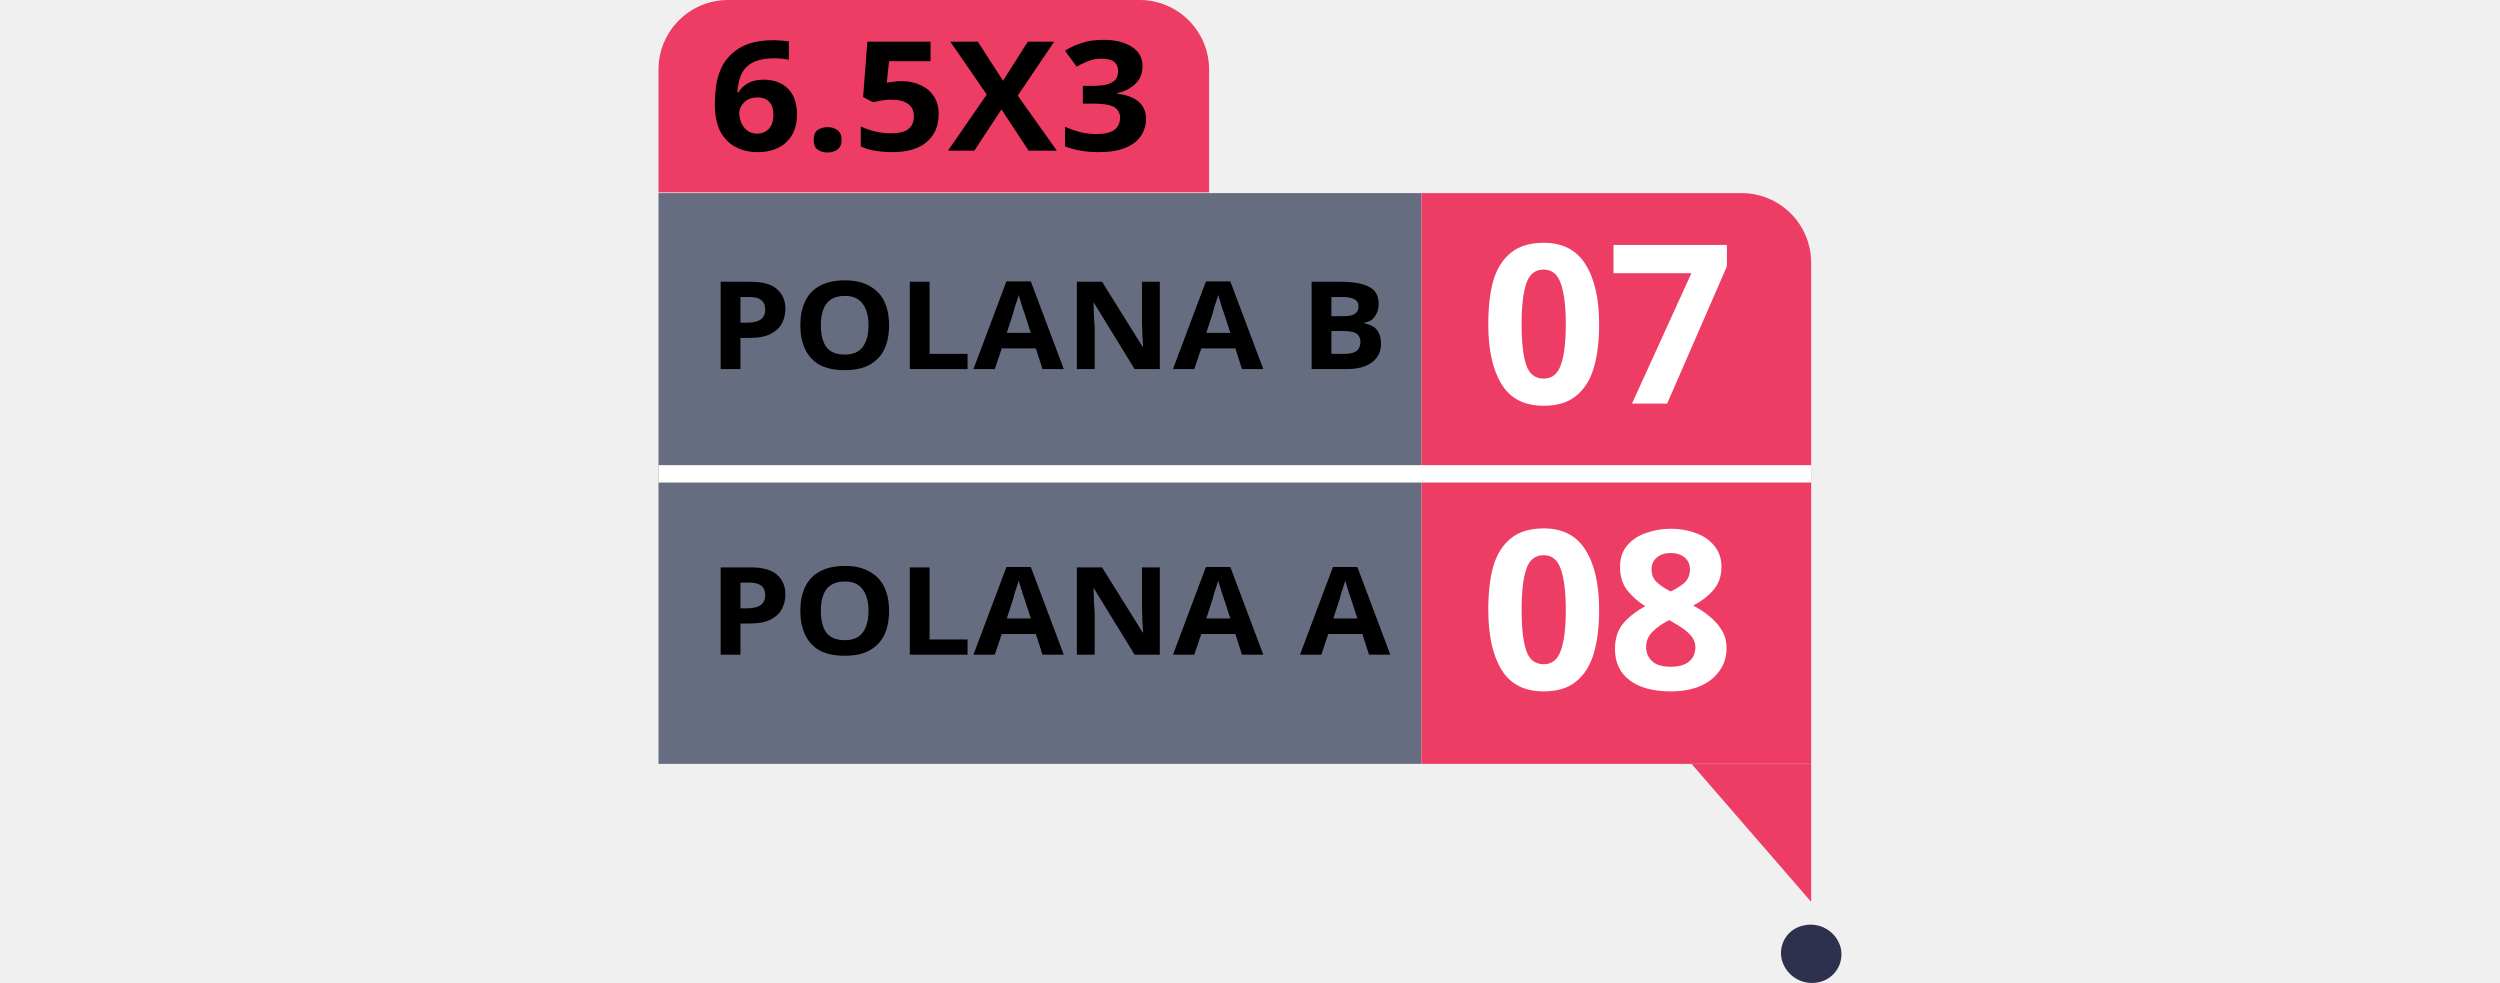
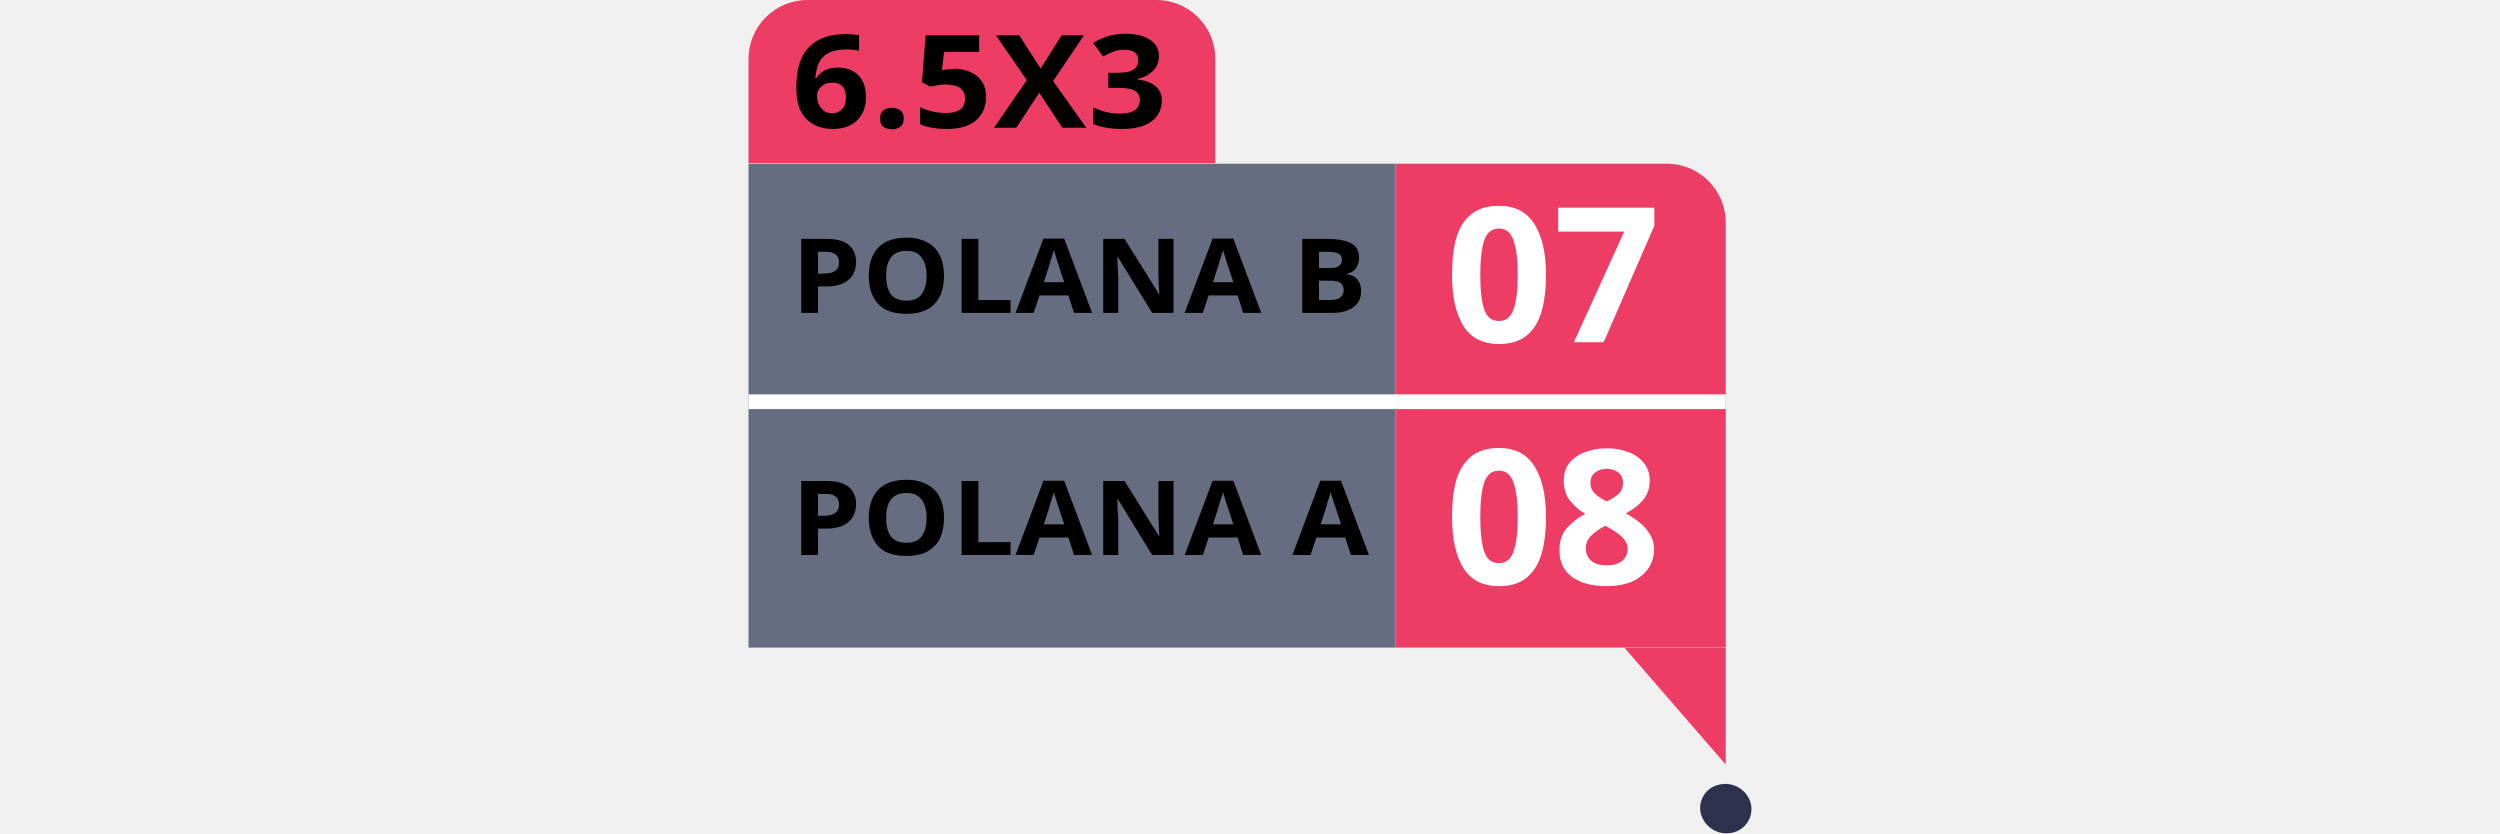
- <svg xmlns="http://www.w3.org/2000/svg" id="Layer_1" data-name="Layer 1" width="243.725" height="95.826" viewBox="0 0 51.03 42.4">
+ <svg xmlns="http://www.w3.org/2000/svg" id="Layer_1" data-name="Layer 1" width="180" height="60" viewBox="0 0 51.03 42.4">
  <defs>
    <style>.cls-1{fill:#676d80;}.cls-2{font-size:5.28px;letter-spacing:0.01em;}.cls-2,.cls-4,.cls-5{font-family:ProximaNova-Bold, Proxima Nova;font-weight:700;}.cls-3{fill:#ee3d64;}.cls-4{font-size:9.58px;fill:#fff;}.cls-5{font-size:6.6px;letter-spacing:0.01em;}.cls-6{fill:#2d314e;}.cls-7{fill:none;stroke:#fff;stroke-miterlimit:10;stroke-width:0.75px;}</style>
  </defs>
  <rect class="cls-1" y="20.64" width="32.91" height="12.31" />
  <text class="cls-2" transform="translate(2.18 28.24) scale(1.07 1)">POLANA A</text>
  <rect class="cls-3" x="32.91" y="20.64" width="16.81" height="12.31" />
  <text class="cls-4" transform="translate(35.45 29.73)">08</text>
  <rect class="cls-1" y="8.33" width="32.91" height="12.31" />
  <text class="cls-2" transform="translate(2.18 15.92) scale(1.07 1)">POLANA B</text>
  <path class="cls-3" d="M32.91,8.33H46.72a3,3,0,0,1,3,3v9.31a0,0,0,0,1,0,0H32.91a0,0,0,0,1,0,0V8.33A0,0,0,0,1,32.91,8.33Z" />
  <text class="cls-4" transform="translate(35.45 17.41)">07</text>
  <path class="cls-3" d="M3,0H20.75a3,3,0,0,1,3,3V8.3a0,0,0,0,1,0,0H0a0,0,0,0,1,0,0V3A3,3,0,0,1,3,0Z" />
  <text class="cls-5" transform="translate(2.18 6.5) scale(1.07 1)">6.5X3</text>
  <polygon class="cls-3" points="49.72 38.9 49.72 32.96 44.57 32.96 49.72 38.9" />
  <path class="cls-6" d="M48.46,41.42a1.21,1.21,0,0,1,.94-1.5,1.34,1.34,0,0,1,1.59.94,1.23,1.23,0,0,1-.94,1.51,1.35,1.35,0,0,1-1.59-.95" />
  <line class="cls-7" y1="20.44" x2="49.72" y2="20.44" />
</svg>
